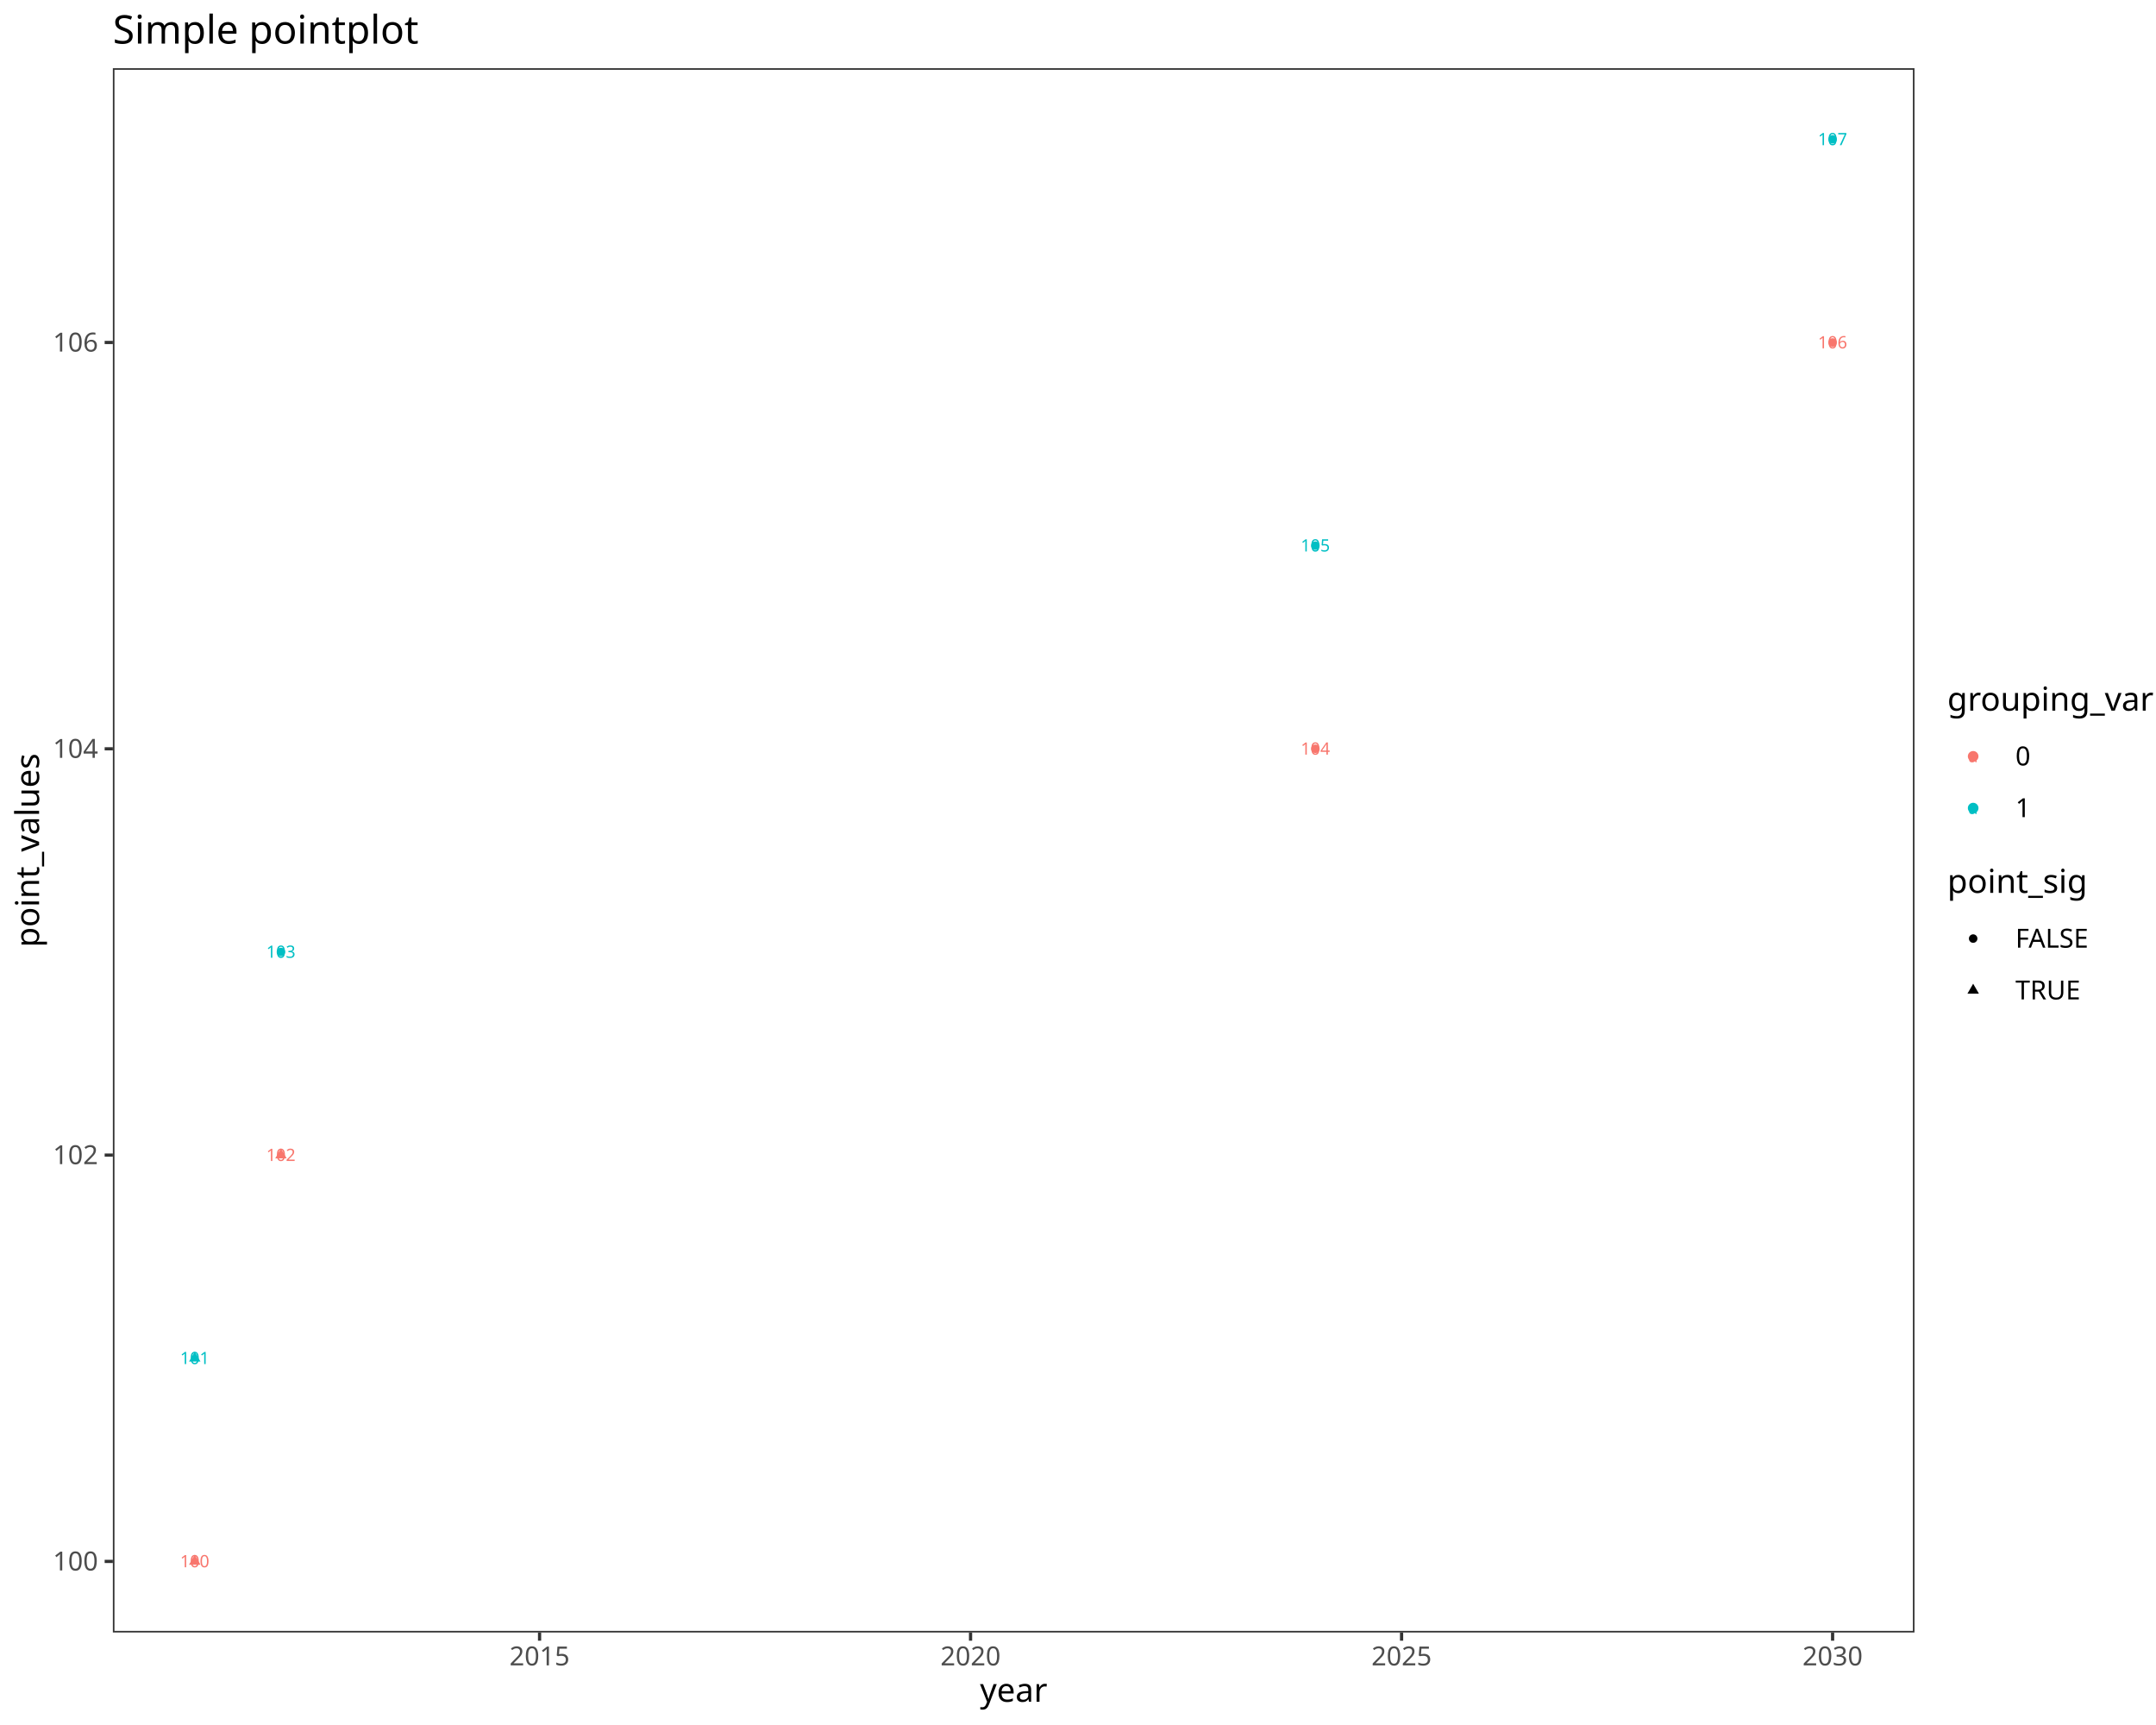
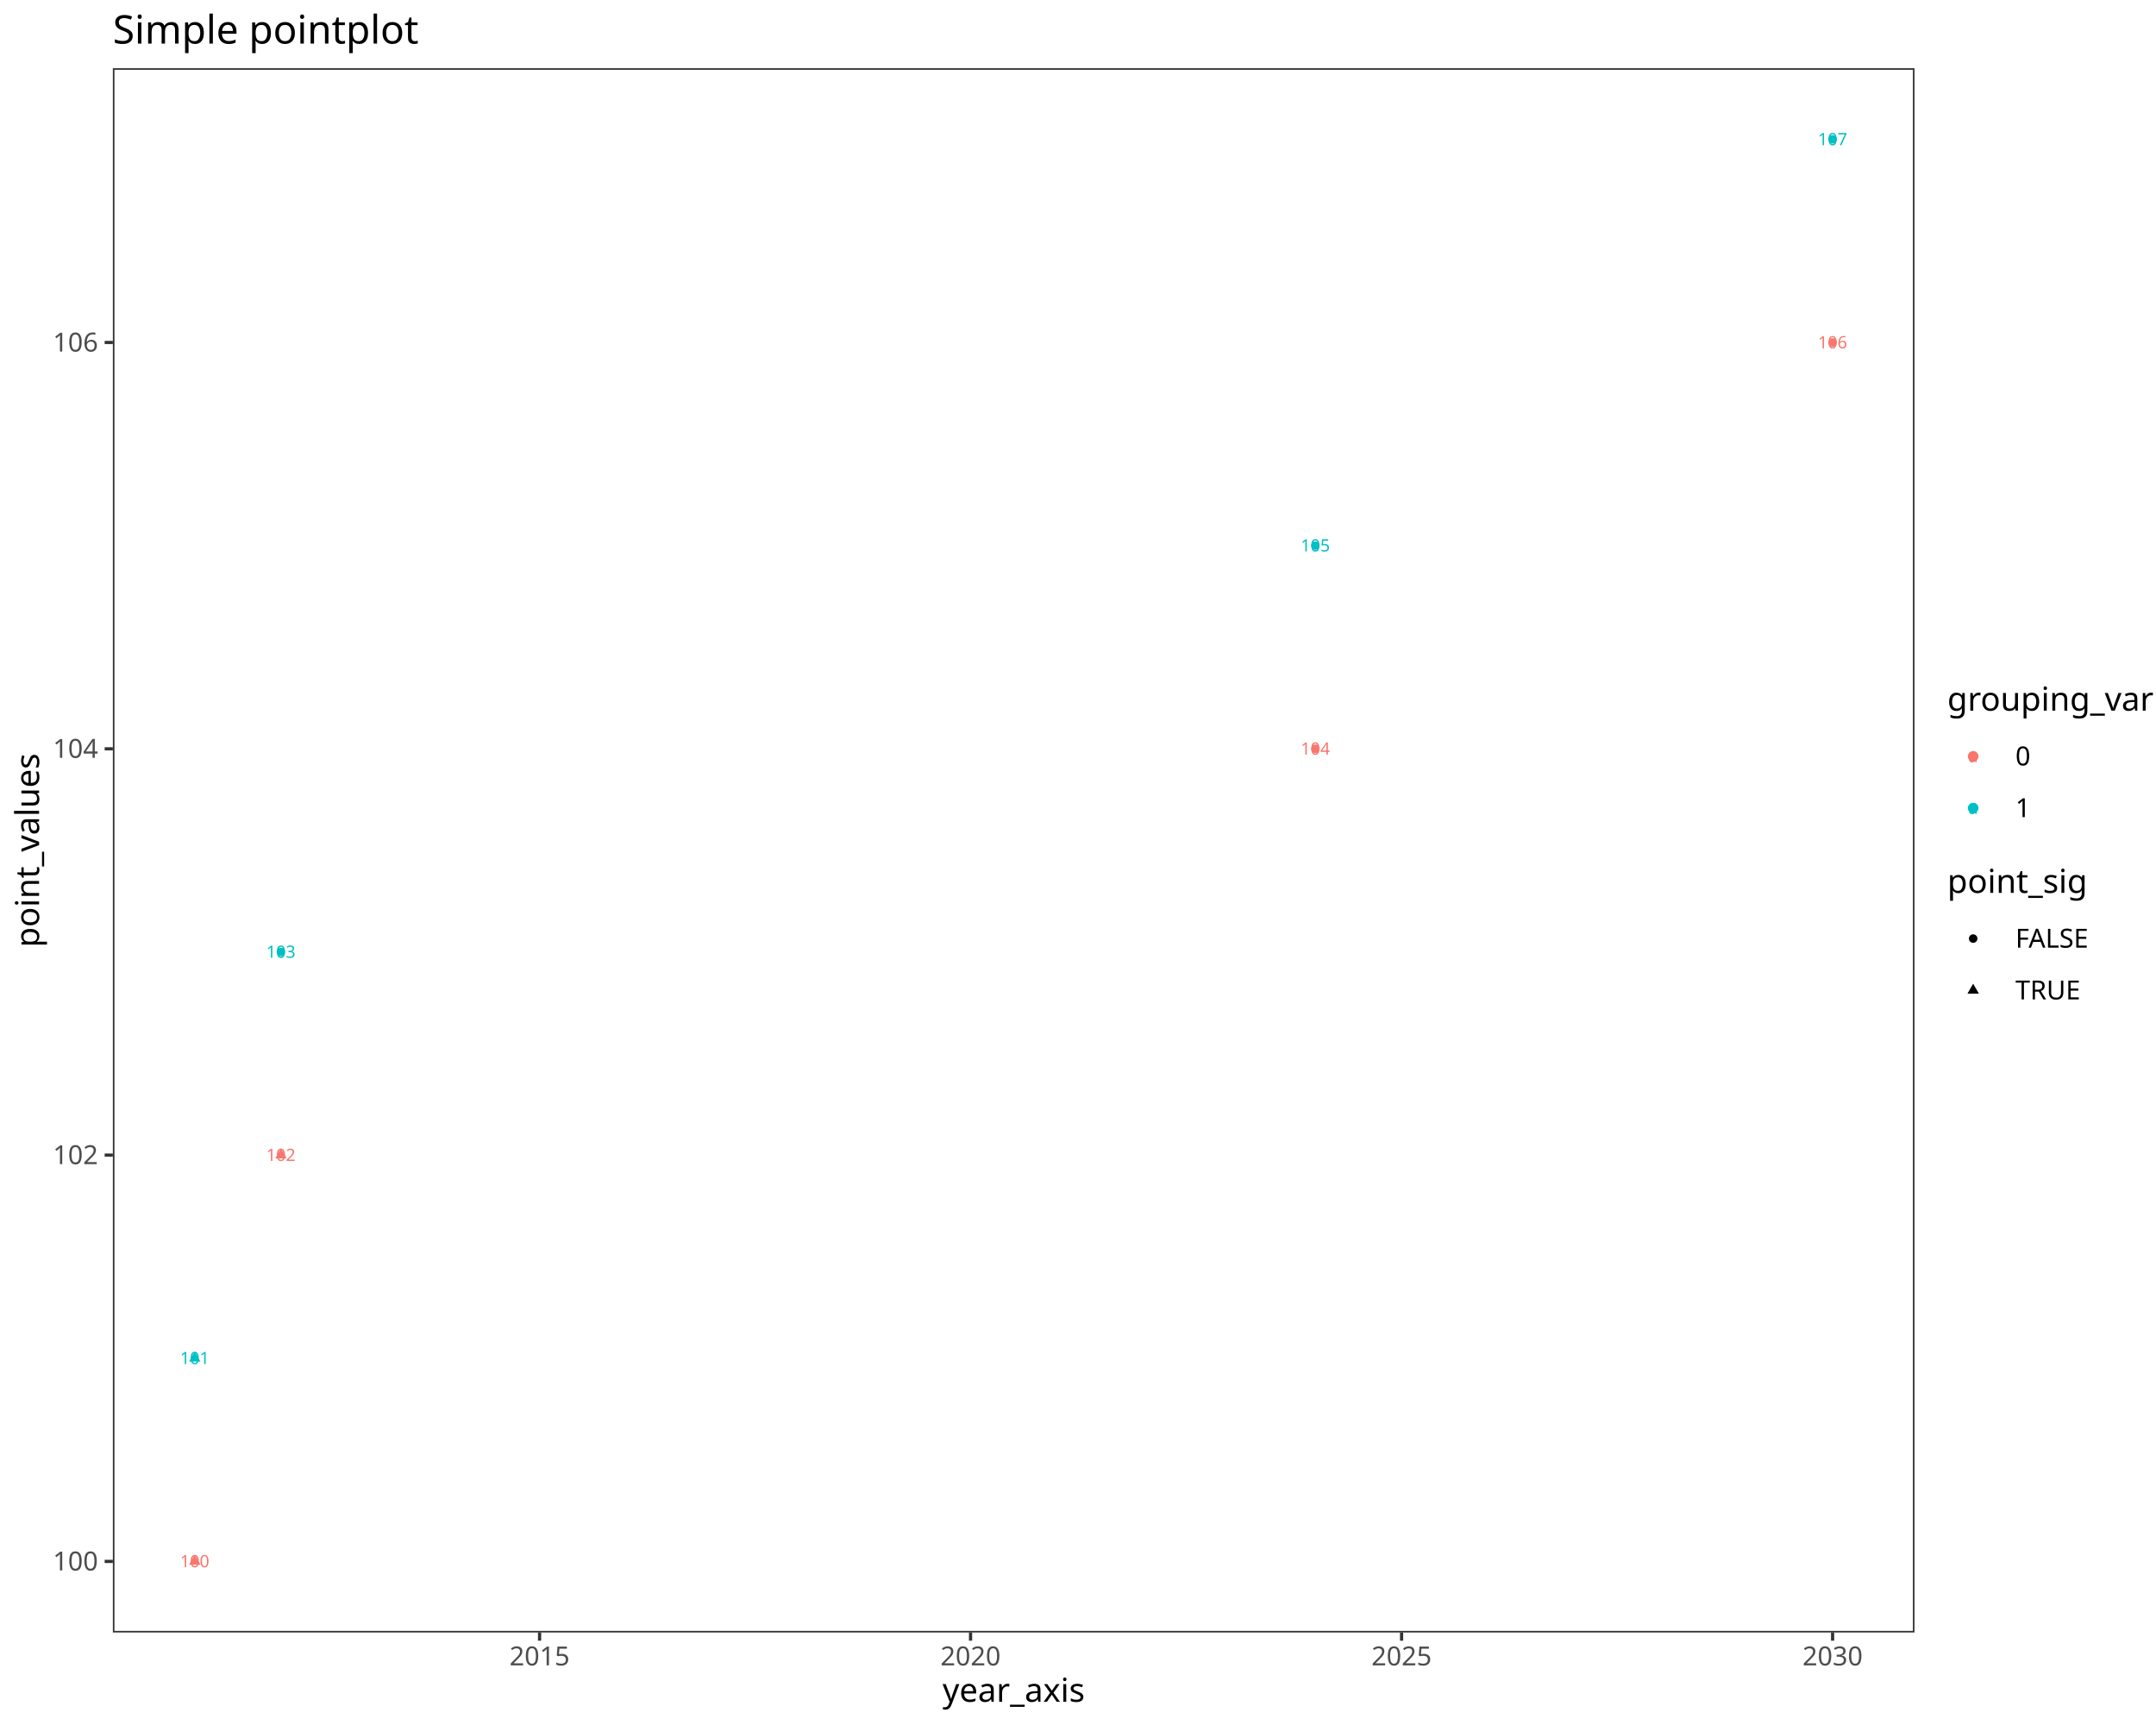
<svg xmlns="http://www.w3.org/2000/svg" class="svglite" data-engine-version="2.0" width="720.00pt" height="576.00pt" viewBox="0 0 720.00 576.00">
  <defs>
    <style type="text/css">
    .svglite line, .svglite polyline, .svglite polygon, .svglite path, .svglite rect, .svglite circle {
      fill: none;
      stroke: #000000;
      stroke-linecap: round;
      stroke-linejoin: round;
      stroke-miterlimit: 10.00;
    }
  </style>
  </defs>
  <rect width="100%" height="100%" style="stroke: none; fill: #FFFFFF;" />
  <defs>
    <clipPath id="cpMC4wMHw3MjAuMDB8MC4wMHw1NzYuMDA=">
      <rect x="0.00" y="0.00" width="720.00" height="576.00" />
    </clipPath>
  </defs>
  <g clip-path="url(#cpMC4wMHw3MjAuMDB8MC4wMHw1NzYuMDA=)">
    <rect x="0.00" y="0.00" width="720.00" height="576.00" style="stroke-width: 1.07; stroke: #FFFFFF; fill: #FFFFFF;" />
  </g>
  <defs>
    <clipPath id="cpMzcuNjl8NjM5LjM0fDIyLjc4fDU0NS4xMQ==">
      <rect x="37.69" y="22.78" width="601.66" height="522.33" />
    </clipPath>
  </defs>
  <g clip-path="url(#cpMzcuNjl8NjM5LjM0fDIyLjc4fDU0NS4xMQ==)">
    <rect x="37.69" y="22.78" width="601.66" height="522.33" style="stroke-width: 1.07; stroke: none; fill: #FFFFFF;" />
    <polygon points="65.04,519.16 66.95,522.48 63.12,522.48 " style="stroke-width: 0.71; stroke: none; fill: #F8766D;" />
    <polygon points="65.04,451.33 66.95,454.64 63.12,454.64 " style="stroke-width: 0.71; stroke: none; fill: #00BFC4;" />
    <polygon points="93.82,383.49 95.74,386.81 91.91,386.81 " style="stroke-width: 0.71; stroke: none; fill: #F8766D;" />
    <circle cx="93.82" cy="317.87" r="1.42" style="stroke-width: 0.71; stroke: none; fill: #00BFC4;" />
    <circle cx="439.27" cy="250.03" r="1.42" style="stroke-width: 0.71; stroke: none; fill: #F8766D;" />
    <circle cx="439.27" cy="182.20" r="1.42" style="stroke-width: 0.71; stroke: none; fill: #00BFC4;" />
    <circle cx="612.00" cy="114.36" r="1.42" style="stroke-width: 0.71; stroke: none; fill: #F8766D;" />
    <circle cx="612.00" cy="46.53" r="1.42" style="stroke-width: 0.71; stroke: none; fill: #00BFC4;" />
    <text x="65.04" y="523.33" text-anchor="middle" style="font-size: 5.69px; fill: #F8766D; font-family: sans;" textLength="9.50px" lengthAdjust="spacingAndGlyphs">100</text>
    <text x="65.04" y="455.49" text-anchor="middle" style="font-size: 5.69px; fill: #00BFC4; font-family: sans;" textLength="9.50px" lengthAdjust="spacingAndGlyphs">101</text>
    <text x="93.82" y="387.66" text-anchor="middle" style="font-size: 5.69px; fill: #F8766D; font-family: sans;" textLength="9.50px" lengthAdjust="spacingAndGlyphs">102</text>
    <text x="93.82" y="319.82" text-anchor="middle" style="font-size: 5.69px; fill: #00BFC4; font-family: sans;" textLength="9.50px" lengthAdjust="spacingAndGlyphs">103</text>
    <text x="439.27" y="251.99" text-anchor="middle" style="font-size: 5.69px; fill: #F8766D; font-family: sans;" textLength="9.50px" lengthAdjust="spacingAndGlyphs">104</text>
    <text x="439.27" y="184.15" text-anchor="middle" style="font-size: 5.69px; fill: #00BFC4; font-family: sans;" textLength="9.50px" lengthAdjust="spacingAndGlyphs">105</text>
    <text x="612.00" y="116.32" text-anchor="middle" style="font-size: 5.69px; fill: #F8766D; font-family: sans;" textLength="9.50px" lengthAdjust="spacingAndGlyphs">106</text>
    <text x="612.00" y="48.48" text-anchor="middle" style="font-size: 5.69px; fill: #00BFC4; font-family: sans;" textLength="9.50px" lengthAdjust="spacingAndGlyphs">107</text>
    <rect x="37.69" y="22.78" width="601.66" height="522.33" style="stroke-width: 1.07; stroke: #333333;" />
  </g>
  <g clip-path="url(#cpMC4wMHw3MjAuMDB8MC4wMHw1NzYuMDA=)">
    <text x="32.76" y="524.40" text-anchor="end" style="font-size: 8.80px; fill: #4D4D4D; font-family: sans;" textLength="14.68px" lengthAdjust="spacingAndGlyphs">100</text>
    <text x="32.76" y="388.73" text-anchor="end" style="font-size: 8.80px; fill: #4D4D4D; font-family: sans;" textLength="14.68px" lengthAdjust="spacingAndGlyphs">102</text>
    <text x="32.76" y="253.06" text-anchor="end" style="font-size: 8.80px; fill: #4D4D4D; font-family: sans;" textLength="14.68px" lengthAdjust="spacingAndGlyphs">104</text>
    <text x="32.76" y="117.39" text-anchor="end" style="font-size: 8.80px; fill: #4D4D4D; font-family: sans;" textLength="14.68px" lengthAdjust="spacingAndGlyphs">106</text>
    <polyline points="34.95,521.37 37.69,521.37 " style="stroke-width: 1.07; stroke: #333333; stroke-linecap: butt;" />
    <polyline points="34.95,385.70 37.69,385.70 " style="stroke-width: 1.07; stroke: #333333; stroke-linecap: butt;" />
    <polyline points="34.95,250.03 37.69,250.03 " style="stroke-width: 1.07; stroke: #333333; stroke-linecap: butt;" />
    <polyline points="34.95,114.36 37.69,114.36 " style="stroke-width: 1.07; stroke: #333333; stroke-linecap: butt;" />
    <polyline points="180.19,547.85 180.19,545.11 " style="stroke-width: 1.07; stroke: #333333; stroke-linecap: butt;" />
    <polyline points="324.12,547.85 324.12,545.11 " style="stroke-width: 1.07; stroke: #333333; stroke-linecap: butt;" />
    <polyline points="468.06,547.85 468.06,545.11 " style="stroke-width: 1.07; stroke: #333333; stroke-linecap: butt;" />
    <polyline points="612.00,547.85 612.00,545.11 " style="stroke-width: 1.07; stroke: #333333; stroke-linecap: butt;" />
    <text x="180.19" y="556.10" text-anchor="middle" style="font-size: 8.80px; fill: #4D4D4D; font-family: sans;" textLength="19.58px" lengthAdjust="spacingAndGlyphs">2015</text>
    <text x="324.12" y="556.10" text-anchor="middle" style="font-size: 8.80px; fill: #4D4D4D; font-family: sans;" textLength="19.58px" lengthAdjust="spacingAndGlyphs">2020</text>
    <text x="468.06" y="556.10" text-anchor="middle" style="font-size: 8.80px; fill: #4D4D4D; font-family: sans;" textLength="19.58px" lengthAdjust="spacingAndGlyphs">2025</text>
    <text x="612.00" y="556.10" text-anchor="middle" style="font-size: 8.80px; fill: #4D4D4D; font-family: sans;" textLength="19.58px" lengthAdjust="spacingAndGlyphs">2030</text>
-     <text x="338.52" y="568.24" text-anchor="middle" style="font-size: 11.00px; font-family: sans;" textLength="21.40px" lengthAdjust="spacingAndGlyphs">year</text>
+     <text x="338.52" y="568.24" text-anchor="middle" style="font-size: 11.00px; font-family: sans;" textLength="47.09px" lengthAdjust="spacingAndGlyphs">year_axis</text>
    <text transform="translate(13.05,283.95) rotate(-90)" text-anchor="middle" style="font-size: 11.00px; font-family: sans;" textLength="61.78px" lengthAdjust="spacingAndGlyphs">point_values</text>
    <rect x="650.30" y="228.58" width="64.22" height="49.89" style="stroke-width: 1.07; stroke: none; fill: #FFFFFF;" />
    <text x="650.30" y="237.29" style="font-size: 11.00px; font-family: sans;" textLength="64.22px" lengthAdjust="spacingAndGlyphs">grouping_var</text>
    <rect x="650.30" y="243.91" width="17.28" height="17.28" style="stroke-width: 1.07; stroke: none; fill: #FFFFFF;" />
    <circle cx="658.94" cy="252.55" r="1.42" style="stroke-width: 0.71; stroke: #F8766D; fill: #F8766D;" />
    <text x="658.94" y="254.51" text-anchor="middle" style="font-size: 5.69px; fill: #F8766D; font-family: sans;" textLength="3.17px" lengthAdjust="spacingAndGlyphs">a</text>
    <rect x="650.30" y="261.19" width="17.28" height="17.28" style="stroke-width: 1.07; stroke: none; fill: #FFFFFF;" />
    <circle cx="658.94" cy="269.83" r="1.42" style="stroke-width: 0.71; stroke: #00BFC4; fill: #00BFC4;" />
    <text x="658.94" y="271.79" text-anchor="middle" style="font-size: 5.69px; fill: #00BFC4; font-family: sans;" textLength="3.17px" lengthAdjust="spacingAndGlyphs">a</text>
    <text x="673.06" y="255.58" style="font-size: 8.80px; font-family: sans;" textLength="4.89px" lengthAdjust="spacingAndGlyphs">0</text>
    <text x="673.06" y="272.86" style="font-size: 8.80px; font-family: sans;" textLength="4.89px" lengthAdjust="spacingAndGlyphs">1</text>
    <rect x="650.30" y="289.43" width="50.64" height="49.89" style="stroke-width: 1.07; stroke: none; fill: #FFFFFF;" />
    <text x="650.30" y="298.14" style="font-size: 11.00px; font-family: sans;" textLength="44.04px" lengthAdjust="spacingAndGlyphs">point_sig</text>
    <rect x="650.30" y="304.76" width="17.28" height="17.28" style="stroke-width: 1.07; stroke: none; fill: #FFFFFF;" />
    <circle cx="658.94" cy="313.40" r="1.42" style="stroke-width: 0.71; stroke: none; fill: #000000;" />
    <rect x="650.30" y="322.04" width="17.28" height="17.28" style="stroke-width: 1.07; stroke: none; fill: #FFFFFF;" />
    <polygon points="658.94,328.47 660.86,331.79 657.03,331.79 " style="stroke-width: 0.71; stroke: none; fill: #000000;" />
    <text x="673.06" y="316.43" style="font-size: 8.80px; font-family: sans;" textLength="27.88px" lengthAdjust="spacingAndGlyphs">FALSE</text>
    <text x="673.06" y="333.71" style="font-size: 8.80px; font-family: sans;" textLength="23.96px" lengthAdjust="spacingAndGlyphs">TRUE</text>
    <text x="37.69" y="14.56" style="font-size: 13.20px; font-family: sans;" textLength="93.92px" lengthAdjust="spacingAndGlyphs">Simple pointplot</text>
  </g>
</svg>
